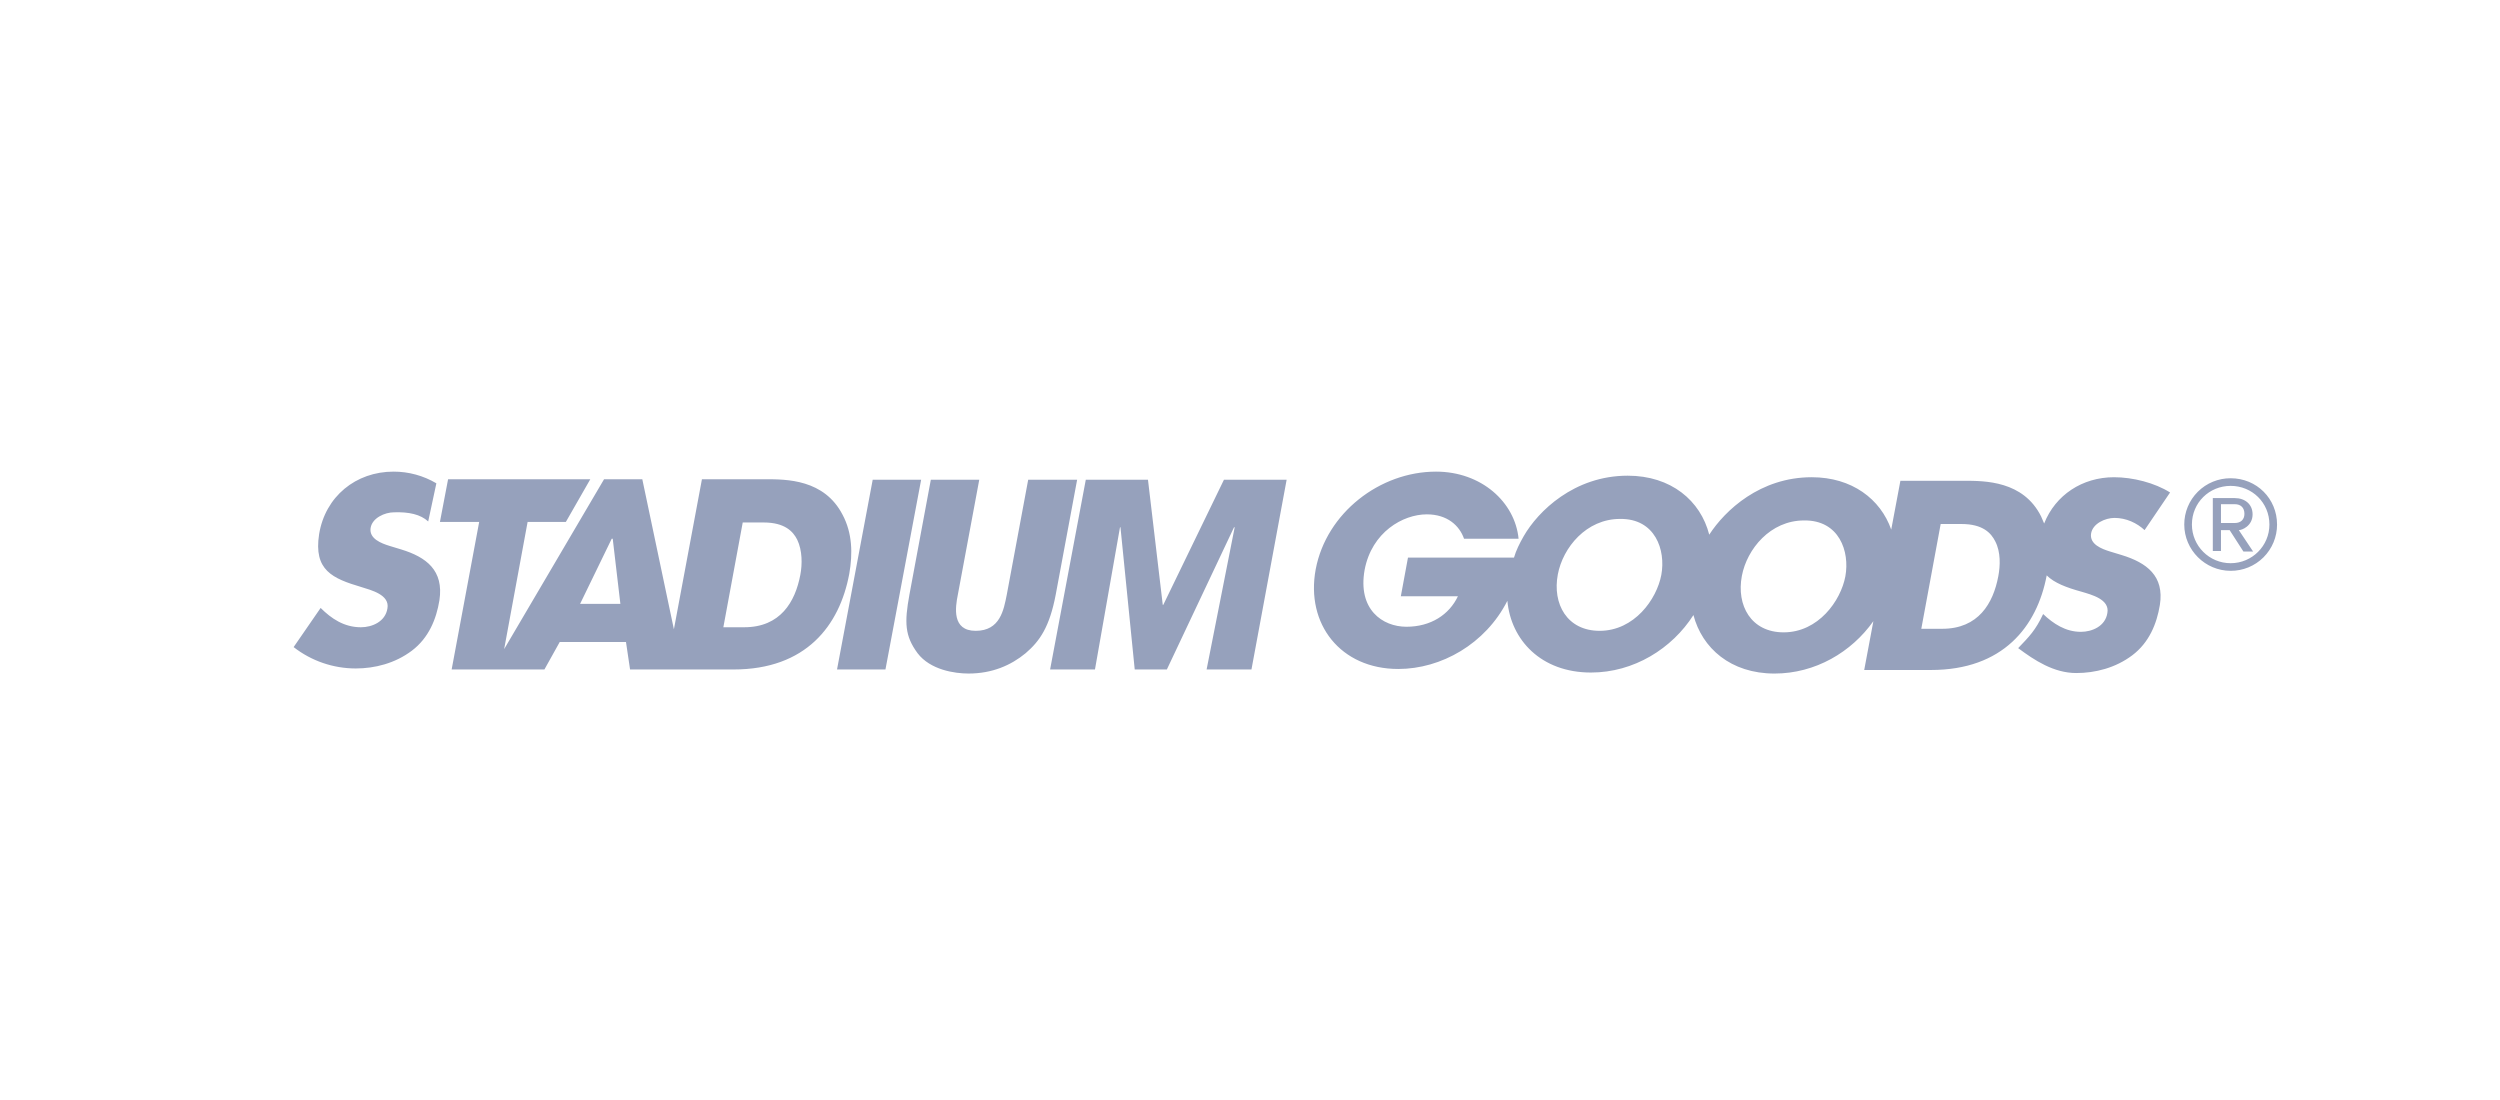
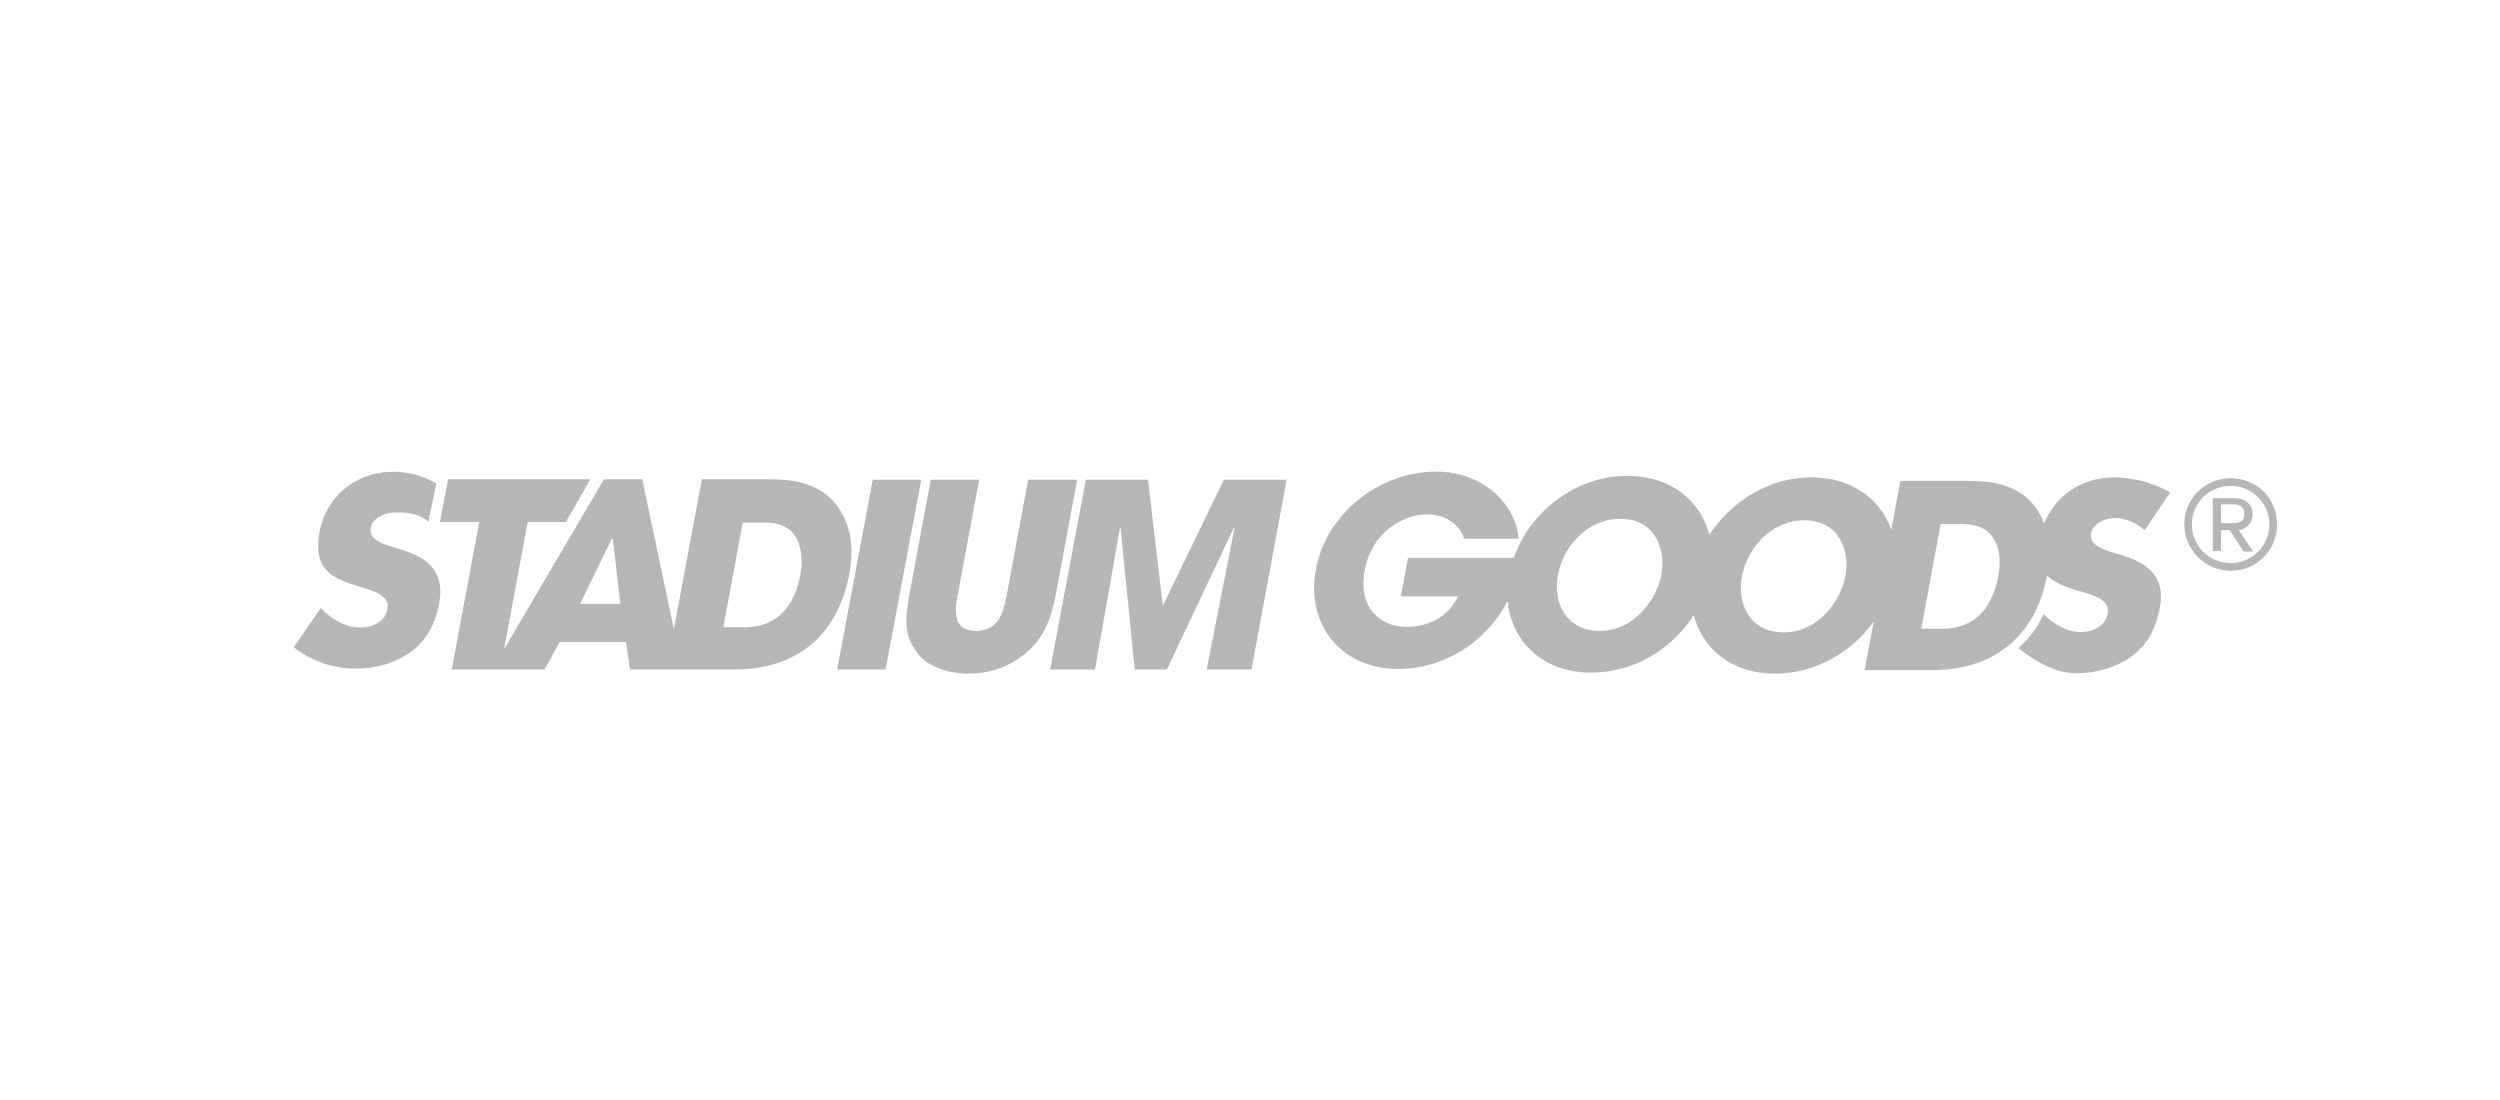
- <svg xmlns="http://www.w3.org/2000/svg" width="200" height="88" fill="none">
-   <path fill="#96A1BC" d="m32.095 43.955-.938-.285c-.653-.203-1.632-.57-1.51-1.424.123-.814 1.143-1.261 1.877-1.261 1.182-.04 2.12.163 2.732.732l.653-3.052a6.695 6.695 0 0 0-3.426-.935c-3.018 0-5.465 1.993-5.954 5.005-.449 2.889 1.06 3.54 3.385 4.231.774.245 2.283.61 2.08 1.71-.164 1.057-1.224 1.505-2.121 1.505-1.346 0-2.365-.692-3.222-1.546l-2.161 3.133a8.082 8.082 0 0 0 4.975 1.709c1.509 0 3.14-.407 4.486-1.424 1.346-1.017 1.957-2.523 2.202-4.029.367-2.4-1.06-3.458-3.058-4.069ZM67.41 41.188c-1.467-2.849-4.485-2.849-6.198-2.849h-5.057l-2.243 12.004-2.528-12.004h-3.059L40.332 51.93l1.876-10.173h3.059l1.957-3.418H35.847l-.653 3.418h3.14l-2.202 11.8h7.422l1.224-2.197h5.301l.326 2.198h8.279c5.79 0 8.482-3.5 9.257-7.65.286-1.628.245-3.255-.53-4.72Zm-21.002 7.12 2.529-5.208h.081l.612 5.209h-3.222Zm17.618-2.319c-.408 2.157-1.59 4.191-4.486 4.191h-1.672l1.55-8.382h1.672c1.712 0 2.365.733 2.691 1.384.408.854.408 1.953.245 2.807ZM69.816 38.38l-2.854 15.178h3.874l2.855-15.178h-3.875ZM86.17 38.38h-3.915l-1.713 9.196c-.244 1.22-.53 2.89-2.487 2.89-1.917 0-1.632-1.873-1.428-2.89l1.713-9.196h-3.874l-1.713 9.196c-.408 2.238-.367 3.296.653 4.68 1.02 1.342 2.977 1.627 4.078 1.627 1.876 0 3.385-.65 4.567-1.627 1.142-.977 1.917-2.116 2.406-4.68l1.713-9.196ZM93.062 48.39h-.041l-1.183-10.01h-4.975l-2.855 15.178h3.589l1.998-11.353.041-.04 1.142 11.394h2.57l5.382-11.394.041.04-2.243 11.353h3.589l2.814-15.178h-5.016l-4.853 10.01ZM169.732 44.403l-.938-.285c-.653-.203-1.632-.57-1.509-1.424.122-.814 1.141-1.261 1.875-1.261.938 0 1.794.407 2.406.976l2.04-3.011c-1.224-.773-2.978-1.22-4.487-1.22-2.528 0-4.689 1.423-5.587 3.702-.081-.203-.163-.366-.245-.57-1.427-2.848-4.485-2.848-6.198-2.848h-5.057l-.734 3.906c-.856-2.441-3.14-4.19-6.362-4.19-4.119 0-6.932 2.644-8.197 4.597-.693-2.726-3.058-4.72-6.524-4.72-4.283 0-7.178 2.849-8.32 4.842-.326.57-.612 1.14-.775 1.71h-8.482l-.571 3.092h4.567c-.693 1.465-2.161 2.441-4.119 2.441-1.916 0-3.915-1.383-3.344-4.557.571-3.011 3.059-4.435 4.976-4.435 1.631 0 2.61.895 2.977 1.953h4.363c-.285-2.93-2.977-5.371-6.606-5.371-4.486 0-8.768 3.296-9.625 7.812-.815 4.395 1.999 7.976 6.607 7.976 3.425 0 6.973-1.994 8.727-5.453.285 3.133 2.692 5.738 6.688 5.738 3.425 0 6.485-1.913 8.197-4.599.693 2.645 2.977 4.68 6.485 4.68 3.261 0 6.158-1.71 7.91-4.191l-.733 3.906h5.342c5.75 0 8.482-3.459 9.258-7.568.611.61 1.589.976 2.772 1.302.816.244 2.285.61 2.08 1.709-.163 1.058-1.223 1.505-2.12 1.505-1.223 0-2.202-.65-3.018-1.424-.612 1.302-1.101 1.79-1.998 2.727 1.305.976 2.854 1.993 4.649 1.993 1.509 0 3.14-.407 4.486-1.424 1.346-1.017 1.957-2.523 2.202-4.028.367-2.32-1.061-3.378-3.058-3.988Zm-36.826 1.587c-.367 1.953-2.161 4.476-4.935 4.476-2.61 0-3.792-2.157-3.344-4.517.408-2.156 2.285-4.435 4.975-4.435 2.815-.04 3.671 2.482 3.304 4.476Zm14.722.122c-.367 1.953-2.162 4.476-4.935 4.476-2.609 0-3.792-2.157-3.344-4.517.408-2.156 2.284-4.435 4.976-4.435 2.813-.04 3.67 2.482 3.303 4.476Zm12.234 0c-.408 2.157-1.59 4.191-4.485 4.191h-1.673l1.55-8.382h1.672c1.712 0 2.365.732 2.692 1.383.448.855.408 1.953.244 2.808ZM174.741 41.963a3.695 3.695 0 0 1 3.712-3.703c2.08 0 3.711 1.628 3.711 3.703a3.694 3.694 0 0 1-3.711 3.703c-2.039 0-3.712-1.668-3.712-3.703Zm.612 0a3.095 3.095 0 0 0 3.1 3.093c1.713 0 3.1-1.384 3.1-3.093 0-1.75-1.387-3.093-3.1-3.093s-3.1 1.343-3.1 3.093Zm3.018.448h-.693v1.668h-.653v-4.232h1.754c.815 0 1.428.488 1.428 1.302 0 .936-.856 1.262-1.101 1.262l1.141 1.709h-.775l-1.101-1.71Zm-.693-2.035v1.465h1.101c.49 0 .775-.285.775-.733 0-.488-.285-.773-.775-.773h-1.101v.041Z" />
+ <svg xmlns="http://www.w3.org/2000/svg" id="Layer_1" version="1.1" viewBox="0 0 200 88">
+   <defs>
+     <style>
+       .st0 {
+         fill: #b6b6b6;
+       }
+     </style>
+   </defs>
+   <path class="st0" d="M32.1,43.96l-.94-.28c-.65-.2-1.63-.57-1.51-1.42.12-.81,1.14-1.26,1.88-1.26,1.18-.04,2.12.16,2.73.73l.65-3.05c-1.04-.61-2.22-.94-3.43-.94-3.02,0-5.47,1.99-5.95,5.01-.45,2.89,1.06,3.54,3.39,4.23.77.24,2.28.61,2.08,1.71-.16,1.06-1.22,1.51-2.12,1.51-1.35,0-2.36-.69-3.22-1.55l-2.16,3.13c1.42,1.11,3.17,1.71,4.98,1.71,1.51,0,3.14-.41,4.49-1.42s1.96-2.52,2.2-4.03c.37-2.4-1.06-3.46-3.06-4.07ZM67.41,41.19c-1.47-2.85-4.49-2.85-6.2-2.85h-5.06l-2.24,12-2.53-12h-3.06l-7.99,13.59,1.88-10.17h3.06l1.96-3.42h-11.38l-.65,3.42h3.14l-2.2,11.8h7.42l1.22-2.2h5.3l.33,2.2h8.28c5.79,0,8.48-3.5,9.26-7.65.29-1.63.25-3.26-.53-4.72h0ZM46.41,48.31l2.53-5.21h.08l.61,5.21h-3.22ZM64.03,45.99c-.41,2.16-1.59,4.19-4.49,4.19h-1.67l1.55-8.38h1.67c1.71,0,2.37.73,2.69,1.38.41.85.41,1.95.25,2.81ZM69.82,38.38l-2.85,15.18h3.87l2.86-15.18h-3.88ZM86.17,38.38h-3.92l-1.71,9.2c-.24,1.22-.53,2.89-2.49,2.89s-1.63-1.87-1.43-2.89l1.71-9.2h-3.87l-1.71,9.2c-.41,2.24-.37,3.3.65,4.68,1.02,1.34,2.98,1.63,4.08,1.63,1.88,0,3.39-.65,4.57-1.63,1.14-.98,1.92-2.12,2.41-4.68l1.71-9.2ZM93.06,48.39h-.04l-1.18-10.01h-4.97l-2.86,15.18h3.59l2-11.35.04-.04,1.14,11.39h2.57l5.38-11.39.04.04-2.24,11.35h3.59l2.81-15.18h-5.02s-4.85,10.01-4.85,10.01ZM169.73,44.4l-.94-.28c-.65-.2-1.63-.57-1.51-1.42.12-.81,1.14-1.26,1.88-1.26.94,0,1.79.41,2.41.98l2.04-3.01c-1.22-.77-2.98-1.22-4.49-1.22-2.53,0-4.69,1.42-5.59,3.7-.08-.2-.16-.37-.24-.57-1.43-2.85-4.49-2.85-6.2-2.85h-5.06l-.73,3.91c-.86-2.44-3.14-4.19-6.36-4.19-4.12,0-6.93,2.64-8.2,4.6-.69-2.73-3.06-4.72-6.52-4.72-4.28,0-7.18,2.85-8.32,4.84-.33.57-.61,1.14-.78,1.71h-8.48l-.57,3.09h4.57c-.69,1.47-2.16,2.44-4.12,2.44s-3.92-1.38-3.34-4.56c.57-3.01,3.06-4.44,4.98-4.44,1.63,0,2.61.9,2.98,1.95h4.36c-.29-2.93-2.98-5.37-6.61-5.37-4.49,0-8.77,3.3-9.62,7.81-.82,4.4,2,7.98,6.61,7.98,3.43,0,6.97-1.99,8.73-5.45.29,3.13,2.69,5.74,6.69,5.74,3.43,0,6.49-1.91,8.2-4.6.69,2.65,2.98,4.68,6.49,4.68,3.26,0,6.16-1.71,7.91-4.19l-.73,3.91h5.34c5.75,0,8.48-3.46,9.26-7.57.61.61,1.59.98,2.77,1.3.82.24,2.29.61,2.08,1.71-.16,1.06-1.22,1.51-2.12,1.51-1.22,0-2.2-.65-3.02-1.42-.61,1.3-1.1,1.79-2,2.73,1.3.98,2.85,1.99,4.65,1.99,1.51,0,3.14-.41,4.49-1.42,1.35-1.02,1.96-2.52,2.2-4.03.37-2.32-1.06-3.38-3.06-3.99h0ZM132.91,45.99c-.37,1.95-2.16,4.48-4.93,4.48-2.61,0-3.79-2.16-3.34-4.52.41-2.16,2.29-4.44,4.97-4.44,2.82-.04,3.67,2.48,3.3,4.48ZM147.63,46.11c-.37,1.95-2.16,4.48-4.93,4.48-2.61,0-3.79-2.16-3.34-4.52.41-2.16,2.28-4.44,4.98-4.44,2.81-.04,3.67,2.48,3.3,4.48ZM159.86,46.11c-.41,2.16-1.59,4.19-4.49,4.19h-1.67l1.55-8.38h1.67c1.71,0,2.37.73,2.69,1.38.45.85.41,1.95.24,2.81ZM174.74,41.96c0-2.04,1.65-3.7,3.69-3.7,0,0,.02,0,.03,0,2.08,0,3.71,1.63,3.71,3.7,0,2.04-1.64,3.7-3.68,3.7,0,0-.02,0-.03,0-2.04,0-3.71-1.67-3.71-3.7ZM175.35,41.96c0,1.71,1.39,3.09,3.1,3.09,0,0,0,0,0,0,1.71,0,3.1-1.38,3.1-3.09s-1.39-3.09-3.1-3.09-3.1,1.34-3.1,3.09ZM178.37,42.41h-.69v1.67h-.65v-4.23h1.75c.82,0,1.43.49,1.43,1.3,0,.94-.86,1.26-1.1,1.26l1.14,1.71h-.77l-1.1-1.71h0ZM177.68,40.38v1.47h1.1c.49,0,.77-.28.77-.73,0-.49-.29-.77-.77-.77h-1.1v.04Z" />
</svg>
